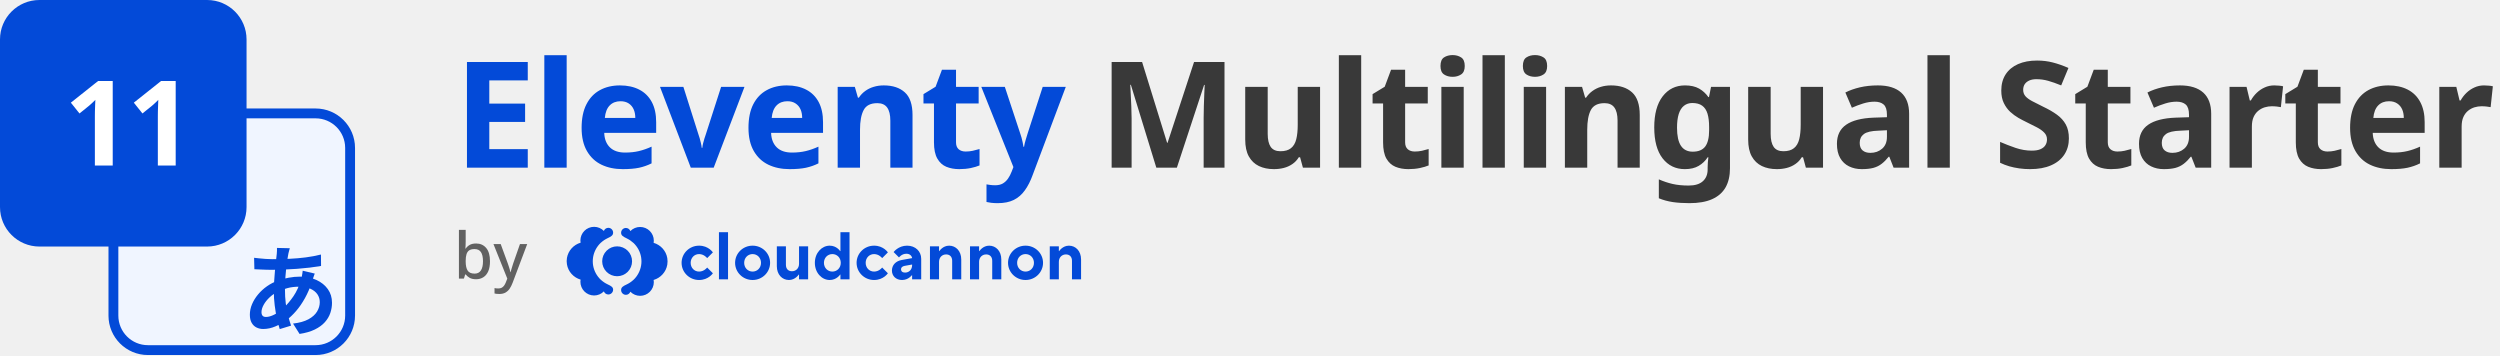
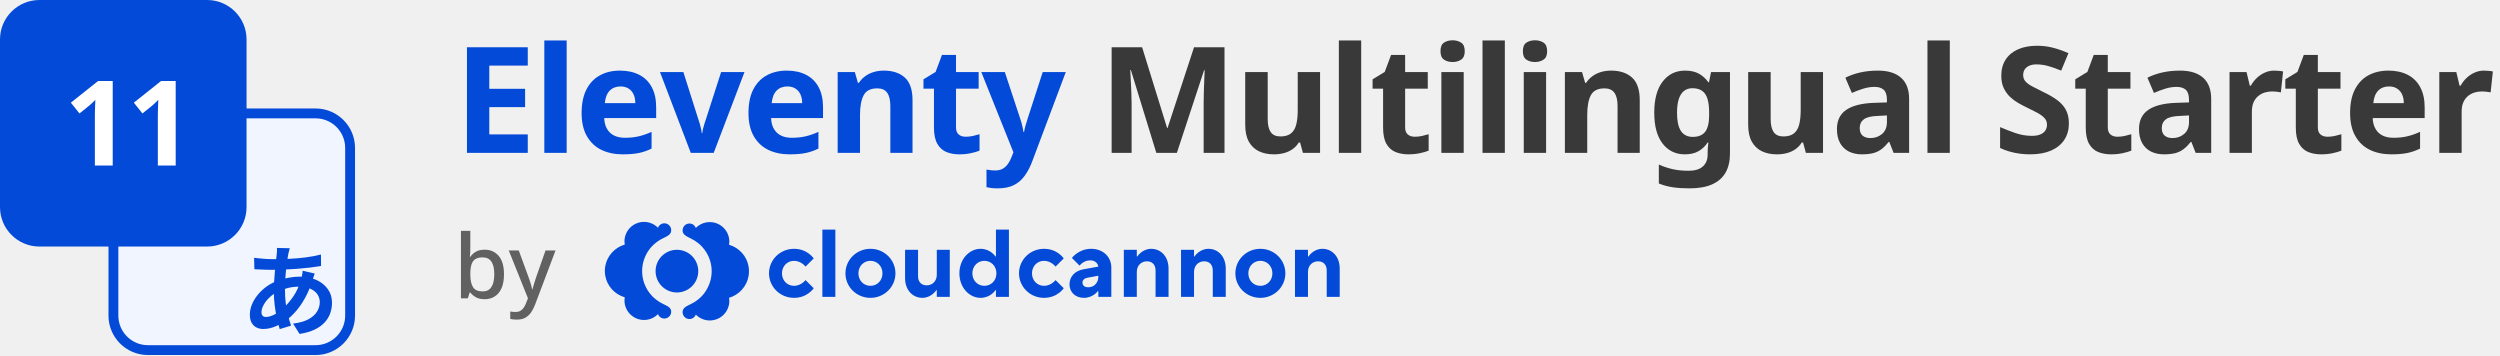
<svg xmlns="http://www.w3.org/2000/svg" width="507" height="72" viewBox="0 0 507 72" fill="none">
  <rect x="23" y="23" width="48" height="48" rx="7" fill="#f0f5ff" stroke="#034ad8" stroke-width="2" />
  <path d="M56.17 50.28L58.77 50.34Q58.69 50.62 58.62 50.89Q58.55 51.16 58.49 51.40L58.49 51.40Q58.31 52.34 58.15 53.55Q57.99 54.76 57.89 56.07Q57.79 57.38 57.79 58.64L57.79 58.64Q57.79 60.20 57.95 61.51Q58.11 62.82 58.40 63.93Q58.69 65.04 59.03 66.04L59.03 66.04L56.73 66.74Q56.43 65.84 56.16 64.60Q55.89 63.36 55.71 61.93Q55.53 60.50 55.53 59.04L55.53 59.04Q55.53 58.04 55.60 57.03Q55.67 56.02 55.75 55.03Q55.83 54.04 55.94 53.13Q56.05 52.22 56.13 51.48L56.13 51.48Q56.15 51.20 56.17 50.87Q56.19 50.54 56.17 50.28L56.17 50.28ZM55.21 52.56L55.21 52.56Q57.11 52.56 58.78 52.48Q60.45 52.40 62 52.20Q63.55 52 65.09 51.62L65.09 51.62L65.11 53.94Q64.07 54.12 62.82 54.27Q61.57 54.42 60.22 54.52Q58.87 54.62 57.57 54.67Q56.27 54.72 55.13 54.72L55.13 54.72Q54.61 54.72 53.96 54.70Q53.31 54.68 52.68 54.65Q52.05 54.62 51.59 54.60L51.59 54.60L51.53 52.28Q51.87 52.32 52.51 52.39Q53.15 52.46 53.88 52.51Q54.61 52.56 55.21 52.56ZM61.39 54.90L63.83 55.48Q63.77 55.66 63.65 55.98Q63.53 56.30 63.42 56.64Q63.31 56.98 63.25 57.18L63.25 57.18Q62.67 58.98 61.84 60.47Q61.01 61.96 60.05 63.07Q59.09 64.18 58.15 64.88L58.15 64.88Q57.17 65.62 55.91 66.17Q54.65 66.72 53.37 66.72L53.37 66.72Q52.65 66.72 52.03 66.42Q51.41 66.12 51.04 65.47Q50.67 64.82 50.67 63.82L50.67 63.82Q50.67 62.74 51.11 61.70Q51.55 60.66 52.33 59.72Q53.11 58.78 54.15 58.05Q55.19 57.32 56.39 56.90L56.39 56.90Q57.37 56.54 58.54 56.32Q59.71 56.10 60.85 56.10L60.85 56.10Q62.71 56.10 64.18 56.78Q65.65 57.46 66.49 58.64Q67.33 59.82 67.33 61.40L67.33 61.40Q67.33 62.46 66.99 63.47Q66.65 64.48 65.88 65.34Q65.11 66.20 63.85 66.82Q62.59 67.44 60.75 67.72L60.75 67.72L59.43 65.62Q61.35 65.40 62.55 64.75Q63.75 64.10 64.30 63.18Q64.85 62.26 64.85 61.28L64.85 61.28Q64.85 60.40 64.38 59.70Q63.91 59 62.98 58.57Q62.05 58.14 60.69 58.14L60.69 58.14Q59.33 58.14 58.26 58.44Q57.19 58.74 56.47 59.08L56.47 59.08Q55.47 59.56 54.69 60.29Q53.91 61.02 53.47 61.82Q53.03 62.62 53.03 63.30L53.03 63.30Q53.03 63.78 53.25 64.03Q53.47 64.28 53.95 64.28L53.95 64.28Q54.67 64.28 55.61 63.81Q56.55 63.34 57.47 62.48L57.47 62.48Q58.55 61.48 59.51 60.08Q60.47 58.68 61.09 56.60L61.09 56.60Q61.15 56.40 61.21 56.08Q61.27 55.76 61.32 55.43Q61.37 55.10 61.39 54.90L61.39 54.90Z" fill="#034ad8" />
  <rect x="0" y="0" width="50" height="50" rx="8" fill="#034ad8" />
  <path d="M22.86 16.43L22.86 33.57L19.24 33.57L19.24 23.66Q19.24 23.25 19.25 22.65Q19.26 22.05 19.29 21.40Q19.31 20.75 19.34 20.25L19.34 20.25Q19.22 20.39 18.82 20.76Q18.42 21.14 18.09 21.42L18.09 21.42L16.12 23.01L14.37 20.82L19.89 16.43L22.86 16.43ZM35.63 16.43L35.63 33.57L32.01 33.57L32.01 23.66Q32.01 23.25 32.02 22.65Q32.03 22.05 32.06 21.40Q32.08 20.75 32.10 20.25L32.10 20.25Q31.98 20.39 31.59 20.76Q31.19 21.14 30.86 21.42L30.86 21.42L28.89 23.01L27.14 20.82L32.66 16.43L35.63 16.43Z" fill="#ffffff" />
-   <path d="M107.03 30.25L107.03 34L94.70 34L94.70 12.58L107.03 12.58L107.03 16.30L99.23 16.30L99.23 21.01L106.49 21.01L106.49 24.73L99.23 24.73L99.23 30.25L107.03 30.25ZM114.92 11.20L114.92 34L110.39 34L110.39 11.20L114.92 11.20ZM125.72 17.32L125.72 17.32Q128 17.32 129.65 18.18Q131.30 19.03 132.19 20.70Q133.07 22.36 133.07 24.76L133.07 24.76L133.07 26.95L122.54 26.95Q122.60 28.81 123.68 29.88Q124.76 30.94 126.77 30.94L126.77 30.94Q128.30 30.94 129.56 30.64Q130.82 30.34 132.14 29.74L132.14 29.74L132.14 33.13Q130.94 33.73 129.61 34.02Q128.27 34.30 126.29 34.30L126.29 34.30Q123.86 34.30 121.98 33.40Q120.11 32.50 119.03 30.63Q117.95 28.75 117.95 25.93L117.95 25.93Q117.95 23.05 118.93 21.15Q119.90 19.24 121.66 18.28Q123.41 17.32 125.72 17.32ZM125.84 20.53L125.84 20.53Q124.49 20.53 123.65 21.38Q122.81 22.24 122.66 23.92L122.66 23.92L128.84 23.92Q128.84 22.93 128.51 22.18Q128.18 21.43 127.51 20.98Q126.83 20.53 125.84 20.53ZM144.74 34L140.09 34L133.85 17.62L138.59 17.62L141.65 27.28Q141.77 27.61 141.91 28.09Q142.04 28.57 142.16 29.08Q142.28 29.59 142.31 29.98L142.31 29.98L142.43 29.98Q142.46 29.59 142.58 29.09Q142.70 28.60 142.85 28.12Q143 27.64 143.12 27.31L143.12 27.31L146.24 17.62L150.98 17.62L144.74 34ZM159.56 17.32L159.56 17.32Q161.84 17.32 163.49 18.18Q165.14 19.03 166.03 20.70Q166.91 22.36 166.91 24.76L166.91 24.76L166.91 26.95L156.38 26.95Q156.44 28.81 157.52 29.88Q158.60 30.94 160.61 30.94L160.61 30.94Q162.14 30.94 163.40 30.64Q164.66 30.34 165.98 29.74L165.98 29.74L165.98 33.13Q164.78 33.73 163.44 34.02Q162.11 34.30 160.13 34.30L160.13 34.30Q157.70 34.30 155.82 33.40Q153.95 32.50 152.87 30.63Q151.79 28.75 151.79 25.93L151.79 25.93Q151.79 23.05 152.76 21.15Q153.74 19.24 155.50 18.28Q157.25 17.32 159.56 17.32ZM159.68 20.53L159.68 20.53Q158.33 20.53 157.49 21.38Q156.65 22.24 156.50 23.92L156.50 23.92L162.68 23.92Q162.68 22.93 162.35 22.18Q162.02 21.43 161.34 20.98Q160.67 20.53 159.68 20.53ZM179.24 17.32L179.24 17.32Q181.94 17.32 183.50 18.73Q185.06 20.14 185.06 23.32L185.06 23.32L185.06 34L180.56 34L180.56 24.46Q180.56 22.69 179.91 21.80Q179.27 20.92 177.92 20.92L177.92 20.92Q175.88 20.92 175.15 22.32Q174.41 23.71 174.41 26.32L174.41 26.32L174.41 34L169.88 34L169.88 17.62L173.36 17.62L173.99 19.81L174.17 19.81Q174.71 19 175.47 18.45Q176.24 17.89 177.19 17.61Q178.13 17.32 179.24 17.32ZM195.83 30.73L195.83 30.73Q196.58 30.73 197.27 30.58Q197.96 30.43 198.65 30.22L198.65 30.22L198.65 33.55Q197.93 33.85 196.87 34.08Q195.80 34.30 194.54 34.30L194.54 34.30Q193.07 34.30 191.91 33.82Q190.76 33.34 190.09 32.16Q189.41 30.97 189.41 28.87L189.41 28.87L189.41 20.98L187.28 20.98L187.28 19.09L189.74 17.59L191.03 14.14L193.88 14.14L193.88 17.62L198.47 17.62L198.47 20.98L193.88 20.98L193.88 28.87Q193.88 29.80 194.42 30.27Q194.96 30.73 195.83 30.73ZM205.52 33.88L199.01 17.62L203.78 17.62L206.87 26.98Q207.02 27.43 207.16 27.89Q207.29 28.36 207.39 28.84Q207.50 29.32 207.56 29.77L207.56 29.77L207.68 29.77Q207.77 29.14 208.00 28.39Q208.22 27.64 208.43 26.98L208.43 26.98L211.46 17.62L216.14 17.62L209.42 35.50Q208.76 37.33 207.84 38.60Q206.93 39.88 205.61 40.54Q204.29 41.20 202.34 41.20L202.34 41.20Q201.59 41.20 201.02 41.13Q200.45 41.05 200.06 40.96L200.06 40.96L200.06 37.39Q200.39 37.45 200.85 37.51Q201.32 37.57 201.83 37.57L201.83 37.57Q202.76 37.57 203.39 37.20Q204.02 36.82 204.44 36.20Q204.86 35.59 205.16 34.81L205.16 34.81L205.52 33.88Z" fill="#034ad8" />
-   <path d="M238.67 34L234.50 34L229.34 17.20L229.22 17.20Q229.25 17.80 229.31 19Q229.37 20.20 229.43 21.57Q229.49 22.93 229.49 24.04L229.49 24.04L229.49 34L225.44 34L225.44 12.58L231.62 12.58L236.69 28.96L236.78 28.96L242.15 12.58L248.33 12.58L248.33 34L244.10 34L244.10 23.86Q244.10 22.84 244.14 21.52Q244.19 20.20 244.23 19.02Q244.28 17.83 244.31 17.23L244.31 17.23L244.19 17.23L238.67 34ZM263.18 17.62L267.71 17.62L267.71 34L264.23 34L263.66 31.90L263.39 31.90Q262.88 32.74 262.08 33.28Q261.29 33.82 260.34 34.06Q259.40 34.30 258.35 34.30L258.35 34.30Q256.61 34.30 255.30 33.67Q254.00 33.04 253.26 31.72Q252.53 30.40 252.53 28.30L252.53 28.30L252.53 17.62L257.09 17.62L257.09 27.16Q257.09 28.90 257.70 29.79Q258.32 30.67 259.67 30.67L259.67 30.67Q261.05 30.67 261.81 30.05Q262.58 29.44 262.88 28.24Q263.18 27.04 263.18 25.30L263.18 25.30L263.18 17.62ZM276.05 11.20L276.05 34L271.52 34L271.52 11.20L276.05 11.20ZM286.91 30.73L286.91 30.73Q287.66 30.73 288.35 30.58Q289.04 30.43 289.73 30.22L289.73 30.22L289.73 33.55Q289.01 33.85 287.94 34.08Q286.88 34.30 285.62 34.30L285.62 34.30Q284.15 34.30 282.99 33.82Q281.84 33.34 281.16 32.16Q280.49 30.97 280.49 28.87L280.49 28.87L280.49 20.98L278.36 20.98L278.36 19.09L280.82 17.59L282.11 14.14L284.96 14.14L284.96 17.62L289.55 17.62L289.55 20.98L284.96 20.98L284.96 28.87Q284.96 29.80 285.50 30.27Q286.04 30.73 286.91 30.73ZM292.31 17.62L296.84 17.62L296.84 34L292.31 34L292.31 17.62ZM294.59 11.17L294.59 11.17Q295.58 11.17 296.31 11.64Q297.05 12.10 297.05 13.39L297.05 13.39Q297.05 14.62 296.31 15.10Q295.58 15.58 294.59 15.58L294.59 15.58Q293.57 15.58 292.85 15.10Q292.13 14.62 292.13 13.39L292.13 13.39Q292.13 12.10 292.85 11.64Q293.57 11.17 294.59 11.17ZM305.18 11.20L305.18 34L300.65 34L300.65 11.20L305.18 11.20ZM309.02 17.62L313.55 17.62L313.55 34L309.02 34L309.02 17.62ZM311.30 11.17L311.30 11.17Q312.29 11.17 313.02 11.64Q313.76 12.10 313.76 13.39L313.76 13.39Q313.76 14.62 313.02 15.10Q312.29 15.58 311.30 15.58L311.30 15.58Q310.28 15.58 309.56 15.10Q308.84 14.62 308.84 13.39L308.84 13.39Q308.84 12.10 309.56 11.64Q310.28 11.17 311.30 11.17ZM326.72 17.32L326.72 17.32Q329.42 17.32 330.98 18.73Q332.54 20.14 332.54 23.32L332.54 23.32L332.54 34L328.04 34L328.04 24.46Q328.04 22.69 327.39 21.80Q326.75 20.92 325.40 20.92L325.40 20.92Q323.36 20.92 322.62 22.32Q321.89 23.71 321.89 26.32L321.89 26.32L321.89 34L317.36 34L317.36 17.62L320.84 17.62L321.47 19.81L321.65 19.81Q322.19 19 322.95 18.45Q323.72 17.89 324.66 17.61Q325.61 17.32 326.72 17.32ZM341.72 17.32L341.72 17.32Q343.43 17.32 344.57 17.96Q345.71 18.61 346.46 19.69L346.46 19.69L346.58 19.69L347.00 17.62L350.84 17.62L350.84 34.12Q350.84 36.43 349.94 38.01Q349.04 39.58 347.22 40.39Q345.41 41.20 342.62 41.20L342.62 41.20Q340.73 41.20 339.23 40.98Q337.73 40.75 336.41 40.21L336.41 40.21L336.41 36.37Q337.76 36.97 339.18 37.30Q340.61 37.63 342.47 37.63L342.47 37.63Q344.36 37.63 345.33 36.76Q346.31 35.89 346.31 34.36L346.31 34.36L346.31 33.91Q346.31 33.55 346.35 32.95Q346.40 32.35 346.46 31.90L346.46 31.90L346.31 31.90Q345.62 32.98 344.49 33.64Q343.37 34.30 341.69 34.30L341.69 34.30Q338.87 34.30 337.17 32.11Q335.48 29.92 335.48 25.84L335.48 25.84Q335.48 21.76 337.19 19.54Q338.90 17.32 341.72 17.32ZM343.19 20.89L343.19 20.89Q342.20 20.89 341.49 21.46Q340.79 22.03 340.44 23.14Q340.10 24.25 340.10 25.90L340.10 25.90Q340.10 28.36 340.89 29.56Q341.69 30.76 343.28 30.76L343.28 30.76Q344.18 30.76 344.81 30.49Q345.44 30.22 345.83 29.70Q346.22 29.17 346.41 28.36Q346.61 27.55 346.61 26.44L346.61 26.44L346.61 25.78Q346.61 24.13 346.28 23.05Q345.95 21.97 345.20 21.43Q344.45 20.89 343.19 20.89ZM365.18 17.62L369.71 17.62L369.71 34L366.23 34L365.66 31.90L365.39 31.90Q364.88 32.74 364.08 33.28Q363.29 33.82 362.34 34.06Q361.40 34.30 360.35 34.30L360.35 34.30Q358.61 34.30 357.30 33.67Q356.00 33.04 355.26 31.72Q354.53 30.40 354.53 28.30L354.53 28.30L354.53 17.62L359.09 17.62L359.09 27.16Q359.09 28.90 359.70 29.79Q360.32 30.67 361.67 30.67L361.67 30.67Q363.05 30.67 363.81 30.05Q364.58 29.44 364.88 28.24Q365.18 27.04 365.18 25.30L365.18 25.30L365.18 17.62ZM380.84 17.32L380.84 17.32Q383.93 17.32 385.55 18.77Q387.17 20.23 387.17 23.08L387.17 23.08L387.17 34L384.02 34L383.15 31.78L383.03 31.78Q382.34 32.65 381.60 33.22Q380.87 33.79 379.91 34.05Q378.95 34.30 377.57 34.30L377.57 34.30Q376.13 34.30 374.99 33.74Q373.85 33.19 373.19 32.05Q372.53 30.91 372.53 29.17L372.53 29.17Q372.53 26.59 374.39 25.30Q376.25 24.01 379.94 23.86L379.94 23.86L382.67 23.77L382.67 23.26Q382.67 21.79 382.01 21.20Q381.35 20.62 380.15 20.62L380.15 20.62Q379.04 20.62 377.87 20.98Q376.70 21.34 375.56 21.85L375.56 21.85L374.24 18.76Q375.53 18.10 377.19 17.71Q378.86 17.32 380.84 17.32ZM382.67 26.41L380.96 26.50Q378.83 26.56 377.99 27.19Q377.15 27.82 377.15 28.96L377.15 28.96Q377.15 30.01 377.73 30.50Q378.32 31 379.31 31L379.31 31Q380.72 31 381.69 30.16Q382.67 29.32 382.67 27.76L382.67 27.76L382.67 26.41ZM395.42 11.20L395.42 34L390.89 34L390.89 11.20L395.42 11.20ZM419.57 28.06L419.57 28.06Q419.57 29.95 418.64 31.36Q417.71 32.77 415.95 33.53Q414.20 34.30 411.68 34.30L411.68 34.30Q410.57 34.30 409.50 34.15Q408.44 34 407.46 33.72Q406.49 33.43 405.62 33.01L405.62 33.01L405.62 28.78Q407.15 29.44 408.78 30.00Q410.42 30.55 412.04 30.55L412.04 30.55Q413.15 30.55 413.82 30.25Q414.50 29.95 414.81 29.44Q415.13 28.93 415.13 28.27L415.13 28.27Q415.13 27.46 414.57 26.89Q414.02 26.32 413.09 25.83Q412.16 25.33 410.96 24.76L410.96 24.76Q410.21 24.40 409.34 23.91Q408.47 23.41 407.67 22.68Q406.88 21.94 406.37 20.89Q405.86 19.84 405.86 18.37L405.86 18.37Q405.86 16.45 406.74 15.09Q407.63 13.72 409.26 13Q410.90 12.28 413.12 12.28L413.12 12.28Q414.80 12.28 416.31 12.67Q417.83 13.06 419.48 13.78L419.48 13.78L418.01 17.32Q416.54 16.72 415.37 16.39Q414.20 16.06 412.97 16.06L412.97 16.06Q412.13 16.06 411.53 16.33Q410.93 16.60 410.61 17.08Q410.30 17.56 410.30 18.22L410.30 18.22Q410.30 18.97 410.75 19.50Q411.20 20.02 412.10 20.50Q413.00 20.98 414.35 21.64L414.35 21.64Q416.00 22.42 417.15 23.26Q418.31 24.10 418.94 25.24Q419.57 26.38 419.57 28.06ZM429.41 30.73L429.41 30.73Q430.16 30.73 430.85 30.58Q431.54 30.43 432.23 30.22L432.23 30.22L432.23 33.55Q431.51 33.85 430.44 34.08Q429.38 34.30 428.12 34.30L428.12 34.30Q426.65 34.30 425.49 33.82Q424.34 33.34 423.66 32.16Q422.99 30.97 422.99 28.87L422.99 28.87L422.99 20.98L420.86 20.98L420.86 19.09L423.32 17.59L424.61 14.14L427.46 14.14L427.46 17.62L432.05 17.62L432.05 20.98L427.46 20.98L427.46 28.87Q427.46 29.80 428.00 30.27Q428.54 30.73 429.41 30.73ZM442.10 17.32L442.10 17.32Q445.19 17.32 446.81 18.77Q448.43 20.23 448.43 23.08L448.43 23.08L448.43 34L445.28 34L444.41 31.78L444.29 31.78Q443.60 32.65 442.86 33.22Q442.13 33.79 441.17 34.05Q440.21 34.30 438.83 34.30L438.83 34.30Q437.39 34.30 436.25 33.74Q435.11 33.19 434.45 32.05Q433.79 30.91 433.79 29.17L433.79 29.17Q433.79 26.59 435.65 25.30Q437.51 24.01 441.20 23.86L441.20 23.86L443.93 23.77L443.93 23.26Q443.93 21.79 443.27 21.20Q442.61 20.62 441.41 20.62L441.41 20.62Q440.30 20.62 439.13 20.98Q437.96 21.34 436.82 21.85L436.82 21.85L435.50 18.76Q436.79 18.10 438.45 17.71Q440.12 17.32 442.10 17.32ZM443.93 26.41L442.22 26.50Q440.09 26.56 439.25 27.19Q438.41 27.82 438.41 28.96L438.41 28.96Q438.41 30.01 438.99 30.50Q439.58 31 440.57 31L440.57 31Q441.98 31 442.95 30.16Q443.93 29.32 443.93 27.76L443.93 27.76L443.93 26.41ZM461.21 17.32L461.21 17.32Q461.66 17.32 462.18 17.37Q462.71 17.41 463.01 17.50L463.01 17.50L462.56 21.73Q462.23 21.67 461.78 21.61Q461.33 21.55 460.70 21.55L460.70 21.55Q460.01 21.55 459.30 21.76Q458.60 21.97 458.00 22.45Q457.40 22.93 457.04 23.71Q456.68 24.49 456.68 25.69L456.68 25.69L456.68 34L452.15 34L452.15 17.62L455.60 17.62L456.26 20.38L456.47 20.38Q456.95 19.51 457.67 18.82Q458.39 18.13 459.29 17.73Q460.19 17.32 461.21 17.32ZM472.01 30.73L472.01 30.73Q472.76 30.73 473.45 30.58Q474.14 30.43 474.83 30.22L474.83 30.22L474.83 33.55Q474.11 33.85 473.04 34.08Q471.98 34.30 470.72 34.30L470.72 34.30Q469.25 34.30 468.09 33.82Q466.94 33.34 466.26 32.16Q465.59 30.97 465.59 28.87L465.59 28.87L465.59 20.98L463.46 20.98L463.46 19.09L465.92 17.59L467.21 14.14L470.06 14.14L470.06 17.62L474.65 17.62L474.65 20.98L470.06 20.98L470.06 28.87Q470.06 29.80 470.60 30.27Q471.14 30.73 472.01 30.73ZM484.37 17.32L484.37 17.32Q486.65 17.32 488.30 18.18Q489.95 19.03 490.83 20.70Q491.72 22.36 491.72 24.76L491.72 24.76L491.72 26.95L481.19 26.95Q481.25 28.81 482.33 29.88Q483.41 30.94 485.42 30.94L485.42 30.94Q486.95 30.94 488.21 30.64Q489.47 30.34 490.79 29.74L490.79 29.74L490.79 33.13Q489.59 33.73 488.25 34.02Q486.92 34.30 484.94 34.30L484.94 34.30Q482.51 34.30 480.63 33.40Q478.76 32.50 477.68 30.63Q476.60 28.75 476.60 25.93L476.60 25.93Q476.60 23.05 477.57 21.15Q478.55 19.24 480.30 18.28Q482.06 17.32 484.37 17.32ZM484.49 20.53L484.49 20.53Q483.14 20.53 482.30 21.38Q481.46 22.24 481.31 23.92L481.31 23.92L487.49 23.92Q487.49 22.93 487.16 22.18Q486.83 21.43 486.15 20.98Q485.48 20.53 484.49 20.53ZM503.75 17.32L503.75 17.32Q504.20 17.32 504.72 17.37Q505.25 17.41 505.55 17.50L505.55 17.50L505.10 21.73Q504.77 21.67 504.32 21.61Q503.87 21.55 503.24 21.55L503.24 21.55Q502.55 21.55 501.84 21.76Q501.14 21.97 500.54 22.45Q499.94 22.93 499.58 23.71Q499.22 24.49 499.22 25.69L499.22 25.69L499.22 34L494.69 34L494.69 17.62L498.14 17.62L498.80 20.38L499.01 20.38Q499.49 19.51 500.21 18.82Q500.93 18.13 501.83 17.73Q502.73 17.32 503.75 17.32Z" fill="#393939" />
-   <path d="M94.44 46.62L94.44 49.00Q94.44 49.43 94.42 49.80Q94.41 50.18 94.38 50.42L94.38 50.42L94.44 50.42Q94.74 49.97 95.25 49.67Q95.76 49.38 96.56 49.38L96.56 49.38Q97.82 49.38 98.60 50.29Q99.37 51.20 99.37 52.99L99.37 52.99Q99.37 54.20 99.02 55.01Q98.67 55.81 98.03 56.22Q97.39 56.63 96.55 56.63L96.55 56.63Q95.74 56.63 95.24 56.34Q94.74 56.05 94.44 55.66L94.44 55.66L94.34 55.66L94.08 56.50L93.07 56.50L93.07 46.62L94.44 46.62ZM96.24 50.51L96.24 50.51Q95.56 50.51 95.17 50.76Q94.78 51.01 94.61 51.55Q94.44 52.08 94.44 52.91L94.44 52.91L94.44 53.02Q94.44 54.23 94.83 54.86Q95.22 55.49 96.26 55.49L96.26 55.49Q97.11 55.49 97.53 54.84Q97.95 54.20 97.95 52.98L97.95 52.98Q97.95 51.74 97.53 51.12Q97.11 50.51 96.24 50.51ZM102.88 56.50L100.07 49.49L101.54 49.49L103.00 53.48Q103.10 53.80 103.20 54.08Q103.30 54.37 103.38 54.65Q103.45 54.93 103.49 55.19L103.49 55.19L103.54 55.19Q103.62 54.88 103.77 54.41Q103.91 53.94 104.06 53.47L104.06 53.47L105.45 49.49L106.92 49.49L103.95 57.37Q103.69 58.06 103.34 58.57Q102.98 59.07 102.48 59.35Q101.98 59.62 101.26 59.62L101.26 59.62Q100.94 59.62 100.70 59.59Q100.46 59.55 100.29 59.52L100.29 59.52L100.29 58.42Q100.44 58.45 100.64 58.48Q100.84 58.50 101.06 58.50L101.06 58.50Q101.46 58.50 101.75 58.35Q102.04 58.19 102.24 57.91Q102.44 57.63 102.58 57.27L102.58 57.27L102.88 56.50Z" fill="#616161" />
-   <svg x="114.92" y="46" width="104.46" height="14" viewBox="0 0 194 26" fill="none">
+   <path d="M107.03 27.25L107.03 31L94.70 31L94.70 9.58L107.03 9.58L107.03 13.30L99.23 13.30L99.23 18.01L106.49 18.01L106.49 21.73L99.23 21.73L99.23 27.25L107.03 27.25ZM114.92 8.20L114.92 31L110.39 31L110.39 8.20L114.92 8.20ZM125.72 14.32L125.72 14.32Q128 14.32 129.65 15.18Q131.30 16.03 132.19 17.70Q133.07 19.36 133.07 21.76L133.07 21.76L133.07 23.95L122.54 23.95Q122.60 25.81 123.68 26.88Q124.76 27.94 126.77 27.94L126.77 27.94Q128.30 27.94 129.56 27.64Q130.82 27.34 132.14 26.74L132.14 26.74L132.14 30.13Q130.94 30.73 129.61 31.02Q128.27 31.30 126.29 31.30L126.29 31.30Q123.86 31.30 121.98 30.40Q120.11 29.50 119.03 27.63Q117.95 25.75 117.95 22.93L117.95 22.93Q117.95 20.05 118.93 18.15Q119.90 16.24 121.66 15.28Q123.41 14.32 125.72 14.32ZM125.84 17.53L125.84 17.53Q124.49 17.53 123.65 18.38Q122.81 19.24 122.66 20.92L122.66 20.92L128.84 20.92Q128.84 19.93 128.51 19.18Q128.18 18.43 127.51 17.98Q126.83 17.53 125.84 17.53ZM144.74 31L140.09 31L133.85 14.62L138.59 14.62L141.65 24.28Q141.77 24.61 141.91 25.09Q142.04 25.57 142.16 26.08Q142.28 26.59 142.31 26.98L142.31 26.98L142.43 26.98Q142.46 26.59 142.58 26.09Q142.70 25.60 142.85 25.12Q143 24.64 143.12 24.31L143.12 24.31L146.24 14.62L150.98 14.62L144.74 31ZM159.56 14.32L159.56 14.32Q161.84 14.32 163.49 15.18Q165.14 16.03 166.03 17.70Q166.91 19.36 166.91 21.76L166.91 21.76L166.91 23.95L156.38 23.95Q156.44 25.81 157.52 26.88Q158.60 27.94 160.61 27.94L160.61 27.94Q162.14 27.94 163.40 27.64Q164.66 27.34 165.98 26.74L165.98 26.74L165.98 30.13Q164.78 30.73 163.44 31.02Q162.11 31.30 160.13 31.30L160.13 31.30Q157.70 31.30 155.82 30.40Q153.95 29.50 152.87 27.63Q151.79 25.75 151.79 22.93L151.79 22.93Q151.79 20.05 152.76 18.15Q153.74 16.24 155.50 15.28Q157.25 14.32 159.56 14.32ZM159.68 17.53L159.68 17.53Q158.33 17.53 157.49 18.38Q156.65 19.24 156.50 20.92L156.50 20.92L162.68 20.92Q162.68 19.93 162.35 19.18Q162.02 18.43 161.34 17.98Q160.67 17.53 159.68 17.53ZM179.24 14.32L179.24 14.32Q181.94 14.32 183.50 15.73Q185.06 17.14 185.06 20.32L185.06 20.32L185.06 31L180.56 31L180.56 21.46Q180.56 19.69 179.91 18.80Q179.27 17.92 177.92 17.92L177.92 17.92Q175.88 17.92 175.15 19.32Q174.41 20.71 174.41 23.32L174.41 23.32L174.41 31L169.88 31L169.88 14.62L173.36 14.62L173.99 16.81L174.17 16.81Q174.71 16 175.47 15.45Q176.24 14.89 177.19 14.61Q178.13 14.32 179.24 14.32ZM195.83 27.73L195.83 27.73Q196.58 27.73 197.27 27.58Q197.96 27.43 198.65 27.22L198.65 27.22L198.65 30.55Q197.93 30.85 196.87 31.07Q195.80 31.30 194.54 31.30L194.54 31.30Q193.07 31.30 191.91 30.82Q190.76 30.34 190.09 29.16Q189.41 27.97 189.41 25.87L189.41 25.87L189.41 17.98L187.28 17.98L187.28 16.09L189.74 14.59L191.03 11.14L193.88 11.14L193.88 14.62L198.47 14.62L198.47 17.98L193.88 17.98L193.88 25.87Q193.88 26.80 194.42 27.27Q194.96 27.73 195.83 27.73ZM205.52 30.88L199.01 14.62L203.78 14.62L206.87 23.98Q207.02 24.43 207.16 24.89Q207.29 25.36 207.39 25.84Q207.50 26.32 207.56 26.77L207.56 26.77L207.68 26.77Q207.77 26.14 208.00 25.39Q208.22 24.64 208.43 23.98L208.43 23.98L211.46 14.62L216.14 14.62L209.42 32.50Q208.76 34.33 207.84 35.60Q206.93 36.88 205.61 37.54Q204.29 38.20 202.34 38.20L202.34 38.20Q201.59 38.20 201.02 38.13Q200.45 38.05 200.06 37.96L200.06 37.96L200.06 34.39Q200.39 34.45 200.85 34.51Q201.32 34.57 201.83 34.57L201.83 34.57Q202.76 34.57 203.39 34.20Q204.02 33.82 204.44 33.20Q204.86 32.59 205.16 31.81L205.16 31.81L205.52 30.88Z" fill="#034ad8" />
+   <path d="M238.67 31L234.50 31L229.34 14.20L229.22 14.20Q229.25 14.80 229.31 16Q229.37 17.20 229.43 18.57Q229.49 19.93 229.49 21.04L229.49 21.04L229.49 31L225.44 31L225.44 9.58L231.62 9.58L236.69 25.96L236.78 25.96L242.15 9.58L248.33 9.58L248.33 31L244.10 31L244.10 20.86Q244.10 19.84 244.14 18.52Q244.19 17.20 244.23 16.02Q244.28 14.83 244.31 14.23L244.31 14.23L244.19 14.23L238.67 31ZM263.18 14.62L267.71 14.62L267.71 31L264.23 31L263.66 28.90L263.39 28.90Q262.88 29.74 262.08 30.28Q261.29 30.82 260.34 31.06Q259.40 31.30 258.35 31.30L258.35 31.30Q256.61 31.30 255.30 30.67Q254.00 30.04 253.26 28.72Q252.53 27.40 252.53 25.30L252.53 25.30L252.53 14.62L257.09 14.62L257.09 24.16Q257.09 25.90 257.70 26.79Q258.32 27.67 259.67 27.67L259.67 27.67Q261.05 27.67 261.81 27.05Q262.58 26.44 262.88 25.24Q263.18 24.04 263.18 22.30L263.18 22.30L263.18 14.62ZM276.05 8.20L276.05 31L271.52 31L271.52 8.20L276.05 8.20ZM286.91 27.73L286.91 27.73Q287.66 27.73 288.35 27.58Q289.04 27.43 289.73 27.22L289.73 27.22L289.73 30.55Q289.01 30.85 287.94 31.07Q286.88 31.30 285.62 31.30L285.62 31.30Q284.15 31.30 282.99 30.82Q281.84 30.34 281.16 29.16Q280.49 27.97 280.49 25.87L280.49 25.87L280.49 17.98L278.36 17.98L278.36 16.09L280.82 14.59L282.11 11.14L284.96 11.14L284.96 14.62L289.55 14.62L289.55 17.98L284.96 17.98L284.96 25.87Q284.96 26.80 285.50 27.27Q286.04 27.73 286.91 27.73ZM292.31 14.62L296.84 14.62L296.84 31L292.31 31L292.31 14.62ZM294.59 8.17L294.59 8.17Q295.58 8.17 296.31 8.64Q297.05 9.10 297.05 10.39L297.05 10.39Q297.05 11.62 296.31 12.10Q295.58 12.58 294.59 12.58L294.59 12.58Q293.57 12.58 292.85 12.10Q292.13 11.62 292.13 10.39L292.13 10.39Q292.13 9.10 292.85 8.64Q293.57 8.17 294.59 8.17ZM305.18 8.20L305.18 31L300.65 31L300.65 8.20L305.18 8.20ZM309.02 14.62L313.55 14.62L313.55 31L309.02 31L309.02 14.62ZM311.30 8.17L311.30 8.17Q312.29 8.17 313.02 8.64Q313.76 9.10 313.76 10.39L313.76 10.39Q313.76 11.62 313.02 12.10Q312.29 12.58 311.30 12.58L311.30 12.58Q310.28 12.58 309.56 12.10Q308.84 11.62 308.84 10.39L308.84 10.39Q308.84 9.10 309.56 8.64Q310.28 8.17 311.30 8.17ZM326.72 14.32L326.72 14.32Q329.42 14.32 330.98 15.73Q332.54 17.14 332.54 20.32L332.54 20.32L332.54 31L328.04 31L328.04 21.46Q328.04 19.69 327.39 18.80Q326.75 17.92 325.40 17.92L325.40 17.92Q323.36 17.92 322.62 19.32Q321.89 20.71 321.89 23.32L321.89 23.32L321.89 31L317.36 31L317.36 14.62L320.84 14.62L321.47 16.81L321.65 16.81Q322.19 16 322.95 15.45Q323.72 14.89 324.66 14.61Q325.61 14.32 326.72 14.32ZM341.72 14.32L341.72 14.32Q343.43 14.32 344.57 14.96Q345.71 15.61 346.46 16.69L346.46 16.69L346.58 16.69L347.00 14.62L350.84 14.62L350.84 31.12Q350.84 33.43 349.94 35.01Q349.04 36.58 347.22 37.39Q345.41 38.20 342.62 38.20L342.62 38.20Q340.73 38.20 339.23 37.98Q337.73 37.75 336.41 37.21L336.41 37.21L336.41 33.37Q337.76 33.97 339.18 34.30Q340.61 34.63 342.47 34.63L342.47 34.63Q344.36 34.63 345.33 33.76Q346.31 32.89 346.31 31.36L346.31 31.36L346.31 30.91Q346.31 30.55 346.35 29.95Q346.40 29.35 346.46 28.90L346.46 28.90L346.31 28.90Q345.62 29.98 344.49 30.64Q343.37 31.30 341.69 31.30L341.69 31.30Q338.87 31.30 337.17 29.11Q335.48 26.92 335.48 22.84L335.48 22.84Q335.48 18.76 337.19 16.54Q338.90 14.32 341.72 14.32ZM343.19 17.89L343.19 17.89Q342.20 17.89 341.49 18.46Q340.79 19.03 340.44 20.14Q340.10 21.25 340.10 22.90L340.10 22.90Q340.10 25.36 340.89 26.56Q341.69 27.76 343.28 27.76L343.28 27.76Q344.18 27.76 344.81 27.49Q345.44 27.22 345.83 26.70Q346.22 26.17 346.41 25.36Q346.61 24.55 346.61 23.44L346.61 23.44L346.61 22.78Q346.61 21.13 346.28 20.05Q345.95 18.97 345.20 18.43Q344.45 17.89 343.19 17.89ZM365.18 14.62L369.71 14.62L369.71 31L366.23 31L365.66 28.90L365.39 28.90Q364.88 29.74 364.08 30.28Q363.29 30.82 362.34 31.06Q361.40 31.30 360.35 31.30L360.35 31.30Q358.61 31.30 357.30 30.67Q356.00 30.04 355.26 28.72Q354.53 27.40 354.53 25.30L354.53 25.30L354.53 14.62L359.09 14.62L359.09 24.16Q359.09 25.90 359.70 26.79Q360.32 27.67 361.67 27.67L361.67 27.67Q363.05 27.67 363.81 27.05Q364.58 26.44 364.88 25.24Q365.18 24.04 365.18 22.30L365.18 22.30L365.18 14.62ZM380.84 14.32L380.84 14.32Q383.93 14.32 385.55 15.78Q387.17 17.23 387.17 20.08L387.17 20.08L387.17 31L384.02 31L383.15 28.78L383.03 28.78Q382.34 29.65 381.60 30.22Q380.87 30.79 379.91 31.05Q378.95 31.30 377.57 31.30L377.57 31.30Q376.13 31.30 374.99 30.75Q373.85 30.19 373.19 29.05Q372.53 27.91 372.53 26.17L372.53 26.17Q372.53 23.59 374.39 22.30Q376.25 21.01 379.94 20.86L379.94 20.86L382.67 20.77L382.67 20.26Q382.67 18.79 382.01 18.20Q381.35 17.62 380.15 17.62L380.15 17.62Q379.04 17.62 377.87 17.98Q376.70 18.34 375.56 18.85L375.56 18.85L374.24 15.76Q375.53 15.10 377.19 14.71Q378.86 14.32 380.84 14.32ZM382.67 23.41L380.96 23.50Q378.83 23.56 377.99 24.19Q377.15 24.82 377.15 25.96L377.15 25.96Q377.15 27.01 377.73 27.50Q378.32 28 379.31 28L379.31 28Q380.72 28 381.69 27.16Q382.67 26.32 382.67 24.76L382.67 24.76L382.67 23.41ZM395.42 8.20L395.42 31L390.89 31L390.89 8.20L395.42 8.20ZM419.57 25.06L419.57 25.06Q419.57 26.95 418.64 28.36Q417.71 29.77 415.95 30.54Q414.20 31.30 411.68 31.30L411.68 31.30Q410.57 31.30 409.50 31.15Q408.44 31 407.46 30.71Q406.49 30.43 405.62 30.01L405.62 30.01L405.62 25.78Q407.15 26.44 408.78 27.00Q410.42 27.55 412.04 27.55L412.04 27.55Q413.15 27.55 413.82 27.25Q414.50 26.95 414.81 26.44Q415.13 25.93 415.13 25.27L415.13 25.27Q415.13 24.46 414.57 23.89Q414.02 23.32 413.09 22.83Q412.16 22.33 410.96 21.76L410.96 21.76Q410.21 21.40 409.34 20.91Q408.47 20.41 407.67 19.68Q406.88 18.94 406.37 17.89Q405.86 16.84 405.86 15.37L405.86 15.37Q405.86 13.45 406.74 12.09Q407.63 10.72 409.26 10Q410.90 9.28 413.12 9.28L413.12 9.28Q414.80 9.28 416.31 9.67Q417.83 10.06 419.48 10.78L419.48 10.78L418.01 14.32Q416.54 13.72 415.37 13.39Q414.20 13.06 412.97 13.06L412.97 13.06Q412.13 13.06 411.53 13.33Q410.93 13.60 410.61 14.08Q410.30 14.56 410.30 15.22L410.30 15.22Q410.30 15.97 410.75 16.50Q411.20 17.02 412.10 17.50Q413.00 17.98 414.35 18.64L414.35 18.64Q416.00 19.42 417.15 20.26Q418.31 21.10 418.94 22.24Q419.57 23.38 419.57 25.06ZM429.41 27.73L429.41 27.73Q430.16 27.73 430.85 27.58Q431.54 27.43 432.23 27.22L432.23 27.22L432.23 30.55Q431.51 30.85 430.44 31.07Q429.38 31.30 428.12 31.30L428.12 31.30Q426.65 31.30 425.49 30.82Q424.34 30.34 423.66 29.16Q422.99 27.97 422.99 25.87L422.99 25.87L422.99 17.98L420.86 17.98L420.86 16.09L423.32 14.59L424.61 11.14L427.46 11.14L427.46 14.62L432.05 14.62L432.05 17.98L427.46 17.98L427.46 25.87Q427.46 26.80 428.00 27.27Q428.54 27.73 429.41 27.73ZM442.10 14.32L442.10 14.32Q445.19 14.32 446.81 15.78Q448.43 17.23 448.43 20.08L448.43 20.08L448.43 31L445.28 31L444.41 28.78L444.29 28.78Q443.60 29.65 442.86 30.22Q442.13 30.79 441.17 31.05Q440.21 31.30 438.83 31.30L438.83 31.30Q437.39 31.30 436.25 30.75Q435.11 30.19 434.45 29.05Q433.79 27.91 433.79 26.17L433.79 26.17Q433.79 23.59 435.65 22.30Q437.51 21.01 441.20 20.86L441.20 20.86L443.93 20.77L443.93 20.26Q443.93 18.79 443.27 18.20Q442.61 17.62 441.41 17.62L441.41 17.62Q440.30 17.62 439.13 17.98Q437.96 18.34 436.82 18.85L436.82 18.85L435.50 15.76Q436.79 15.10 438.45 14.71Q440.12 14.32 442.10 14.32ZM443.93 23.41L442.22 23.50Q440.09 23.56 439.25 24.19Q438.41 24.82 438.41 25.96L438.41 25.96Q438.41 27.01 438.99 27.50Q439.58 28 440.57 28L440.57 28Q441.98 28 442.95 27.16Q443.93 26.32 443.93 24.76L443.93 24.76L443.93 23.41ZM461.21 14.32L461.21 14.32Q461.66 14.32 462.18 14.37Q462.71 14.41 463.01 14.50L463.01 14.50L462.56 18.73Q462.23 18.67 461.78 18.61Q461.33 18.55 460.70 18.55L460.70 18.55Q460.01 18.55 459.30 18.76Q458.60 18.97 458.00 19.45Q457.40 19.93 457.04 20.71Q456.68 21.49 456.68 22.69L456.68 22.69L456.68 31L452.15 31L452.15 14.62L455.60 14.62L456.26 17.38L456.47 17.38Q456.95 16.51 457.67 15.82Q458.39 15.13 459.29 14.73Q460.19 14.32 461.21 14.32ZM472.01 27.73L472.01 27.73Q472.76 27.73 473.45 27.58Q474.14 27.43 474.83 27.22L474.83 27.22L474.83 30.55Q474.11 30.85 473.04 31.07Q471.98 31.30 470.72 31.30L470.72 31.30Q469.25 31.30 468.09 30.82Q466.94 30.34 466.26 29.16Q465.59 27.97 465.59 25.87L465.59 25.87L465.59 17.98L463.46 17.98L463.46 16.09L465.92 14.59L467.21 11.14L470.06 11.14L470.06 14.62L474.65 14.62L474.65 17.98L470.06 17.98L470.06 25.87Q470.06 26.80 470.60 27.27Q471.14 27.73 472.01 27.73ZM484.37 14.32L484.37 14.32Q486.65 14.32 488.30 15.18Q489.95 16.03 490.83 17.70Q491.72 19.36 491.72 21.76L491.72 21.76L491.72 23.95L481.19 23.95Q481.25 25.81 482.33 26.88Q483.41 27.94 485.42 27.94L485.42 27.94Q486.95 27.94 488.21 27.64Q489.47 27.34 490.79 26.74L490.79 26.74L490.79 30.13Q489.59 30.73 488.25 31.02Q486.92 31.30 484.94 31.30L484.94 31.30Q482.51 31.30 480.63 30.40Q478.76 29.50 477.68 27.63Q476.60 25.75 476.60 22.93L476.60 22.93Q476.60 20.05 477.57 18.15Q478.55 16.24 480.30 15.28Q482.06 14.32 484.37 14.32ZM484.49 17.53L484.49 17.53Q483.14 17.53 482.30 18.38Q481.46 19.24 481.31 20.92L481.31 20.92L487.49 20.92Q487.49 19.93 487.16 19.18Q486.83 18.43 486.15 17.98Q485.48 17.53 484.49 17.53ZM503.75 14.32L503.75 14.32Q504.20 14.32 504.72 14.37Q505.25 14.41 505.55 14.50L505.55 14.50L505.10 18.73Q504.77 18.67 504.32 18.61Q503.87 18.55 503.24 18.55L503.24 18.55Q502.55 18.55 501.84 18.76Q501.14 18.97 500.54 19.45Q499.94 19.93 499.58 20.71Q499.22 21.49 499.22 22.69L499.22 22.69L499.22 31L494.69 31L494.69 14.62L498.14 14.62L498.80 17.38L499.01 17.38Q499.49 16.51 500.21 15.82Q500.93 15.13 501.83 14.73Q502.73 14.32 503.75 14.32Z" fill="#393939" />
+   <path d="M95.38 46.82L95.38 50.11Q95.38 50.71 95.36 51.23Q95.33 51.75 95.29 52.08L95.29 52.08L95.38 52.08Q95.80 51.46 96.50 51.05Q97.20 50.64 98.32 50.64L98.32 50.64Q100.06 50.64 101.14 51.90Q102.21 53.16 102.21 55.64L102.21 55.64Q102.21 57.31 101.72 58.43Q101.23 59.55 100.35 60.11Q99.47 60.68 98.30 60.68L98.30 60.68Q97.18 60.68 96.49 60.27Q95.80 59.87 95.38 59.33L95.38 59.33L95.24 59.33L94.88 60.50L93.48 60.50L93.48 46.82L95.38 46.82ZM97.87 52.20L97.87 52.20Q96.93 52.20 96.39 52.55Q95.85 52.90 95.62 53.64Q95.38 54.38 95.38 55.53L95.38 55.53L95.38 55.68Q95.38 57.35 95.92 58.22Q96.46 59.10 97.90 59.10L97.90 59.10Q99.07 59.10 99.66 58.20Q100.24 57.31 100.24 55.62L100.24 55.62Q100.24 53.91 99.66 53.06Q99.07 52.20 97.87 52.20ZM107.07 60.50L103.18 50.80L105.21 50.80L107.23 56.32Q107.37 56.76 107.51 57.15Q107.64 57.55 107.75 57.94Q107.86 58.32 107.91 58.68L107.91 58.68L107.98 58.68Q108.09 58.25 108.29 57.60Q108.49 56.95 108.70 56.31L108.70 56.31L110.63 50.80L112.66 50.80L108.54 61.71Q108.18 62.66 107.70 63.36Q107.21 64.06 106.52 64.44Q105.82 64.82 104.82 64.82L104.82 64.82Q104.38 64.82 104.05 64.78Q103.72 64.73 103.48 64.68L103.48 64.68L103.48 63.16Q103.68 63.20 103.96 63.24Q104.24 63.27 104.55 63.27L104.55 63.27Q105.10 63.27 105.50 63.06Q105.90 62.84 106.17 62.45Q106.45 62.07 106.65 61.56L106.65 61.56L107.07 60.50Z" fill="#616161" />
+   <svg x="122.66" y="45" width="149.23" height="20" viewBox="0 0 194 26" fill="none">
    <path d="M43.282 13.56c0-3.548 2.915-6.464 6.591-6.464 3.549 0 5.197 2.535 5.197 2.535l-2.155 2.155s-1.14-1.52-3.042-1.52c-1.774 0-3.17 1.393-3.17 3.295s1.394 3.295 3.17 3.295c1.902 0 3.042-1.52 3.042-1.52l2.155 2.154s-1.648 2.536-5.197 2.536c-3.676 0-6.59-2.917-6.59-6.465zM57.353 2.026h3.423v17.747h-3.423V2.026zM63.436 13.56c0-3.548 2.914-6.464 6.59-6.464 3.677 0 6.591 2.914 6.591 6.465 0 3.55-2.914 6.465-6.59 6.465-3.677 0-6.591-2.917-6.591-6.465zm9.76 0c0-1.901-1.394-3.295-3.17-3.295-1.775 0-3.17 1.394-3.17 3.296s1.395 3.295 3.17 3.295c1.776 0 3.17-1.394 3.17-3.295zM79.155 14.829V7.35h3.423v6.971c0 1.521.887 2.408 2.28 2.408 1.522 0 2.662-1.14 2.662-2.789v-6.59h3.423v12.422H87.52v-1.775h-.127s-1.268 2.028-3.677 2.028c-2.534 0-4.561-2.028-4.561-5.197zM93.477 13.56c0-3.801 2.661-6.464 5.578-6.464 2.661 0 3.929 2.027 3.929 2.027h.128V2.026h3.423v17.747h-3.423v-1.775h-.128s-1.268 2.028-3.93 2.028c-2.916 0-5.577-2.662-5.577-6.465zm9.761 0c0-1.901-1.394-3.295-3.17-3.295s-3.17 1.394-3.17 3.296 1.394 3.295 3.17 3.295 3.17-1.394 3.17-3.295zM109.194 13.56c0-3.548 2.915-6.464 6.591-6.464 3.549 0 5.198 2.535 5.198 2.535l-2.155 2.155s-1.141-1.52-3.043-1.52c-1.774 0-3.169 1.393-3.169 3.295s1.393 3.295 3.169 3.295c1.902 0 3.043-1.52 3.043-1.52l2.155 2.154s-1.649 2.536-5.198 2.536c-3.674 0-6.591-2.917-6.591-6.465zM122.504 16.477c0-2.027 1.393-3.575 3.676-3.98l3.929-.71c-.127-.888-.887-1.65-2.155-1.65-1.774 0-2.789 1.394-2.789 1.394l-2.027-2.027s1.774-2.408 5.069-2.408c3.17 0 5.325 2.155 5.325 4.944v7.733h-3.423v-1.521h-.127s-1.268 1.774-3.676 1.774c-2.281 0-3.802-1.521-3.802-3.549zm7.605-2.03v-.252l-2.789.506c-.887.152-1.393.634-1.393 1.268 0 .761.506 1.268 1.521 1.268 1.521 0 2.661-1.14 2.661-2.79zM136.828 7.35h3.422v1.775h.128s1.268-2.028 3.676-2.028c2.536 0 4.563 2.028 4.563 5.197v7.479h-3.423V12.8c0-1.521-.887-2.408-2.282-2.408-1.521 0-2.662 1.14-2.662 2.789v6.59h-3.422V7.35zM151.911 7.35h3.423v1.775h.128s1.267-2.028 3.676-2.028c2.535 0 4.563 2.028 4.563 5.197v7.479h-3.423V12.8c0-1.521-.887-2.408-2.282-2.408-1.522 0-2.662 1.14-2.662 2.789v6.59h-3.423V7.35zM166.235 13.56c0-3.548 2.915-6.464 6.591-6.464s6.591 2.914 6.591 6.465c0 3.55-2.915 6.465-6.591 6.465s-6.591-2.917-6.591-6.465zm9.761 0c0-1.901-1.394-3.295-3.17-3.295s-3.17 1.394-3.17 3.296 1.394 3.295 3.17 3.295 3.17-1.394 3.17-3.295zM181.953 7.35h3.422v1.775h.128s1.268-2.028 3.676-2.028c2.536 0 4.563 2.028 4.563 5.197v7.479h-3.423V12.8c0-1.521-.887-2.408-2.282-2.408-1.521 0-2.662 1.14-2.662 2.789v6.59h-3.422V7.35z" fill="#034AD8" />
    <path fill-rule="evenodd" clip-rule="evenodd" d="M14.813 21.342c.18.103.374.206.568.297 1.445.67 2.116 1.11 2.116 2.038 0 .994-.813 1.807-1.807 1.807-.774 0-1.419-.49-1.677-1.174a5.136 5.136 0 01-3.678 1.548 5.16 5.16 0 01-5.16-5.161c0-.271.038-.542.077-.813-2.646-.774-4.684-2.98-5.149-5.742-.064-.4-.103-.8-.103-1.213 0-.413.039-.813.103-1.213.478-2.748 2.503-4.968 5.149-5.742l-.005-.034c-.037-.258-.073-.507-.073-.779A5.16 5.16 0 0110.335 0c1.433 0 2.736.594 3.678 1.548A1.793 1.793 0 0115.69.374c.994 0 1.807.813 1.807 1.807 0 1.006-.671 1.445-2.116 2.116a7.75 7.75 0 00-.42.216l-.148.08c-.116.065-.232.13-.336.194-.09.052-.167.103-.245.155a.532.532 0 00-.07.045.533.533 0 01-.072.045c-.438.284-.838.62-1.226.968a.125.125 0 00-.032.026c-.01.01-.02.02-.032.026-.155.154-.31.31-.452.464l-.058.065c-.019.022-.038.045-.058.064a10.2 10.2 0 01-.186.224c-.097.114-.192.227-.278.344a9.593 9.593 0 00-1.936 5.755 9.51 9.51 0 001.936 5.755 6.38 6.38 0 00.522.632c.02.022.039.045.058.064.107.126.22.237.335.35l.117.115a.125.125 0 01.032.026c.01.01.02.019.032.026a9.85 9.85 0 001.226.967c.026.013.049.03.071.045a.535.535 0 00.071.046l.123.077.122.077.168.097c.055.032.11.065.168.097zM32.748 6.026c2.646.774 4.684 2.98 5.149 5.742a7.69 7.69 0 010 2.503c-.478 2.748-2.503 4.968-5.149 5.742l.005.034c.037.258.073.507.073.779a5.16 5.16 0 01-5.162 5.161 5.158 5.158 0 01-3.677-1.548 1.793 1.793 0 01-1.677 1.174 1.812 1.812 0 01-1.807-1.806c0-1.007.671-1.446 2.116-2.117.143-.066.28-.14.42-.216l.148-.08c.116-.065.232-.13.336-.194.09-.052.167-.103.245-.155a.535.535 0 00.07-.045.525.525 0 01.072-.045 9.86 9.86 0 001.226-.968.123.123 0 00.032-.026c.01-.01.02-.019.032-.025.155-.155.31-.31.452-.465l.058-.064c.019-.023.038-.046.058-.065.06-.076.124-.15.186-.224.097-.114.192-.226.278-.344 1.2-1.6 1.936-3.6 1.936-5.755a9.51 9.51 0 00-1.936-5.754 6.38 6.38 0 00-.522-.633c-.02-.022-.039-.045-.058-.064a5.14 5.14 0 00-.452-.465.127.127 0 01-.032-.026.125.125 0 00-.032-.025 11.23 11.23 0 00-1.226-.968.532.532 0 01-.071-.045c-.023-.016-.045-.032-.071-.045-.039-.026-.08-.052-.123-.078a3.977 3.977 0 01-.122-.077l-.168-.097a7.86 7.86 0 00-.735-.394c-1.433-.683-2.117-1.122-2.117-2.116 0-.993.813-1.806 1.807-1.806.774 0 1.419.49 1.677 1.174A5.136 5.136 0 0127.665.052a5.16 5.16 0 015.16 5.161c0 .27-.038.542-.077.813z" fill="#034AD8" />
    <path d="M24.632 12.98a5.622 5.622 0 00-5.626-5.625 5.622 5.622 0 00-5.625 5.626 5.622 5.622 0 005.625 5.625 5.622 5.622 0 005.626-5.625z" fill="#034AD8" />
  </svg>
</svg>
